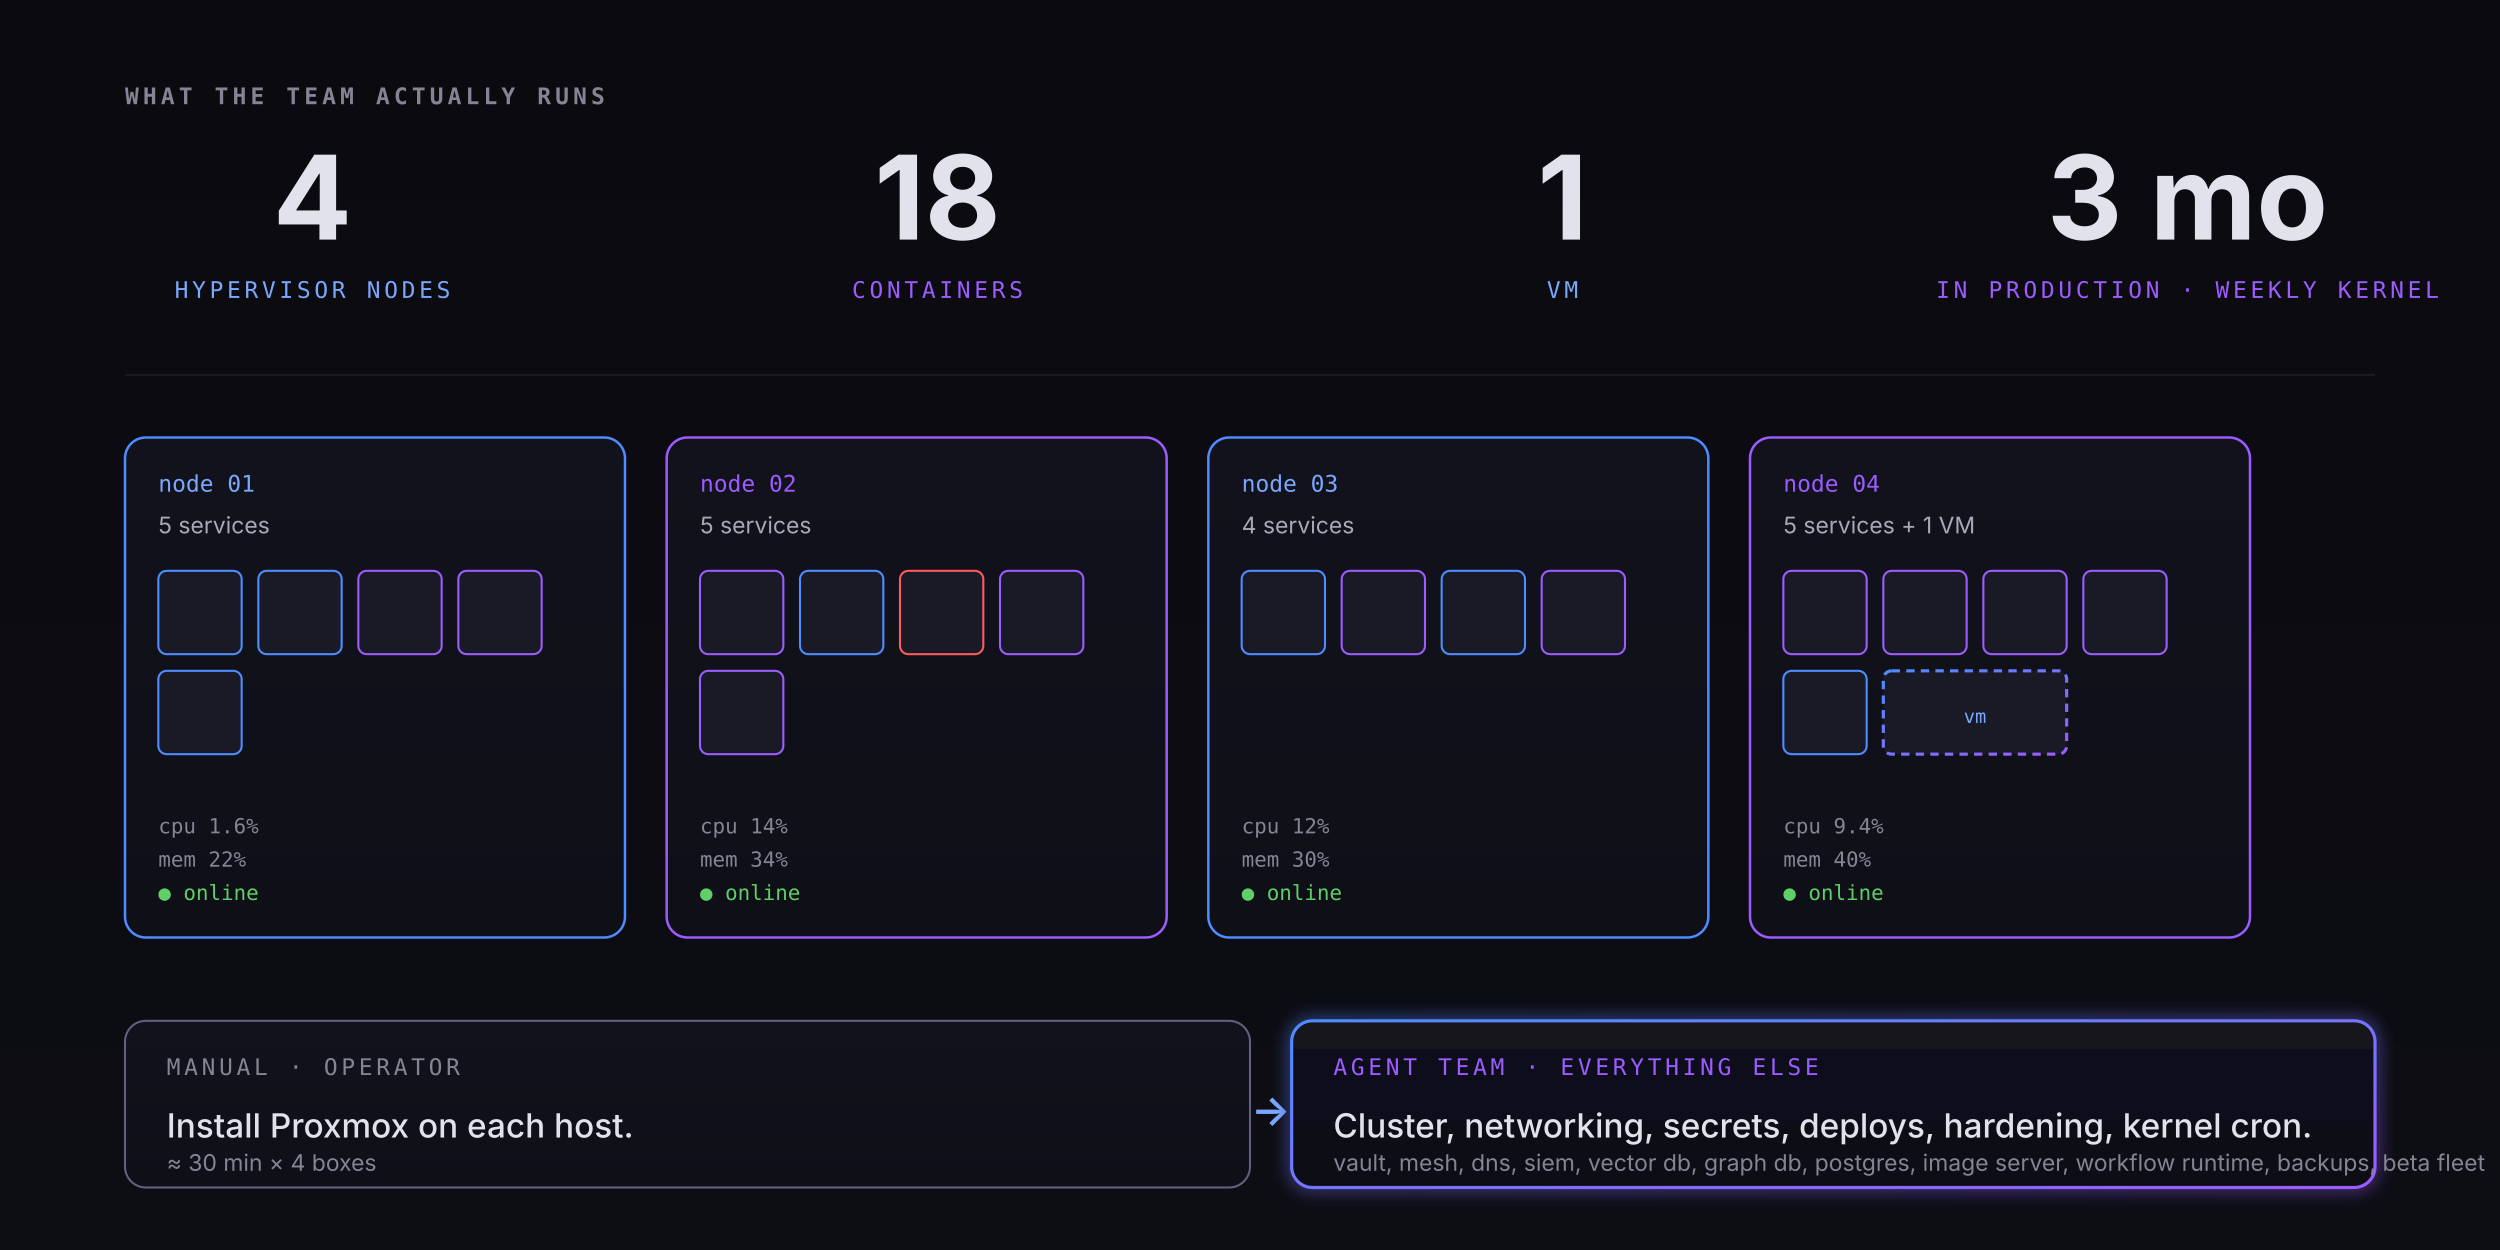
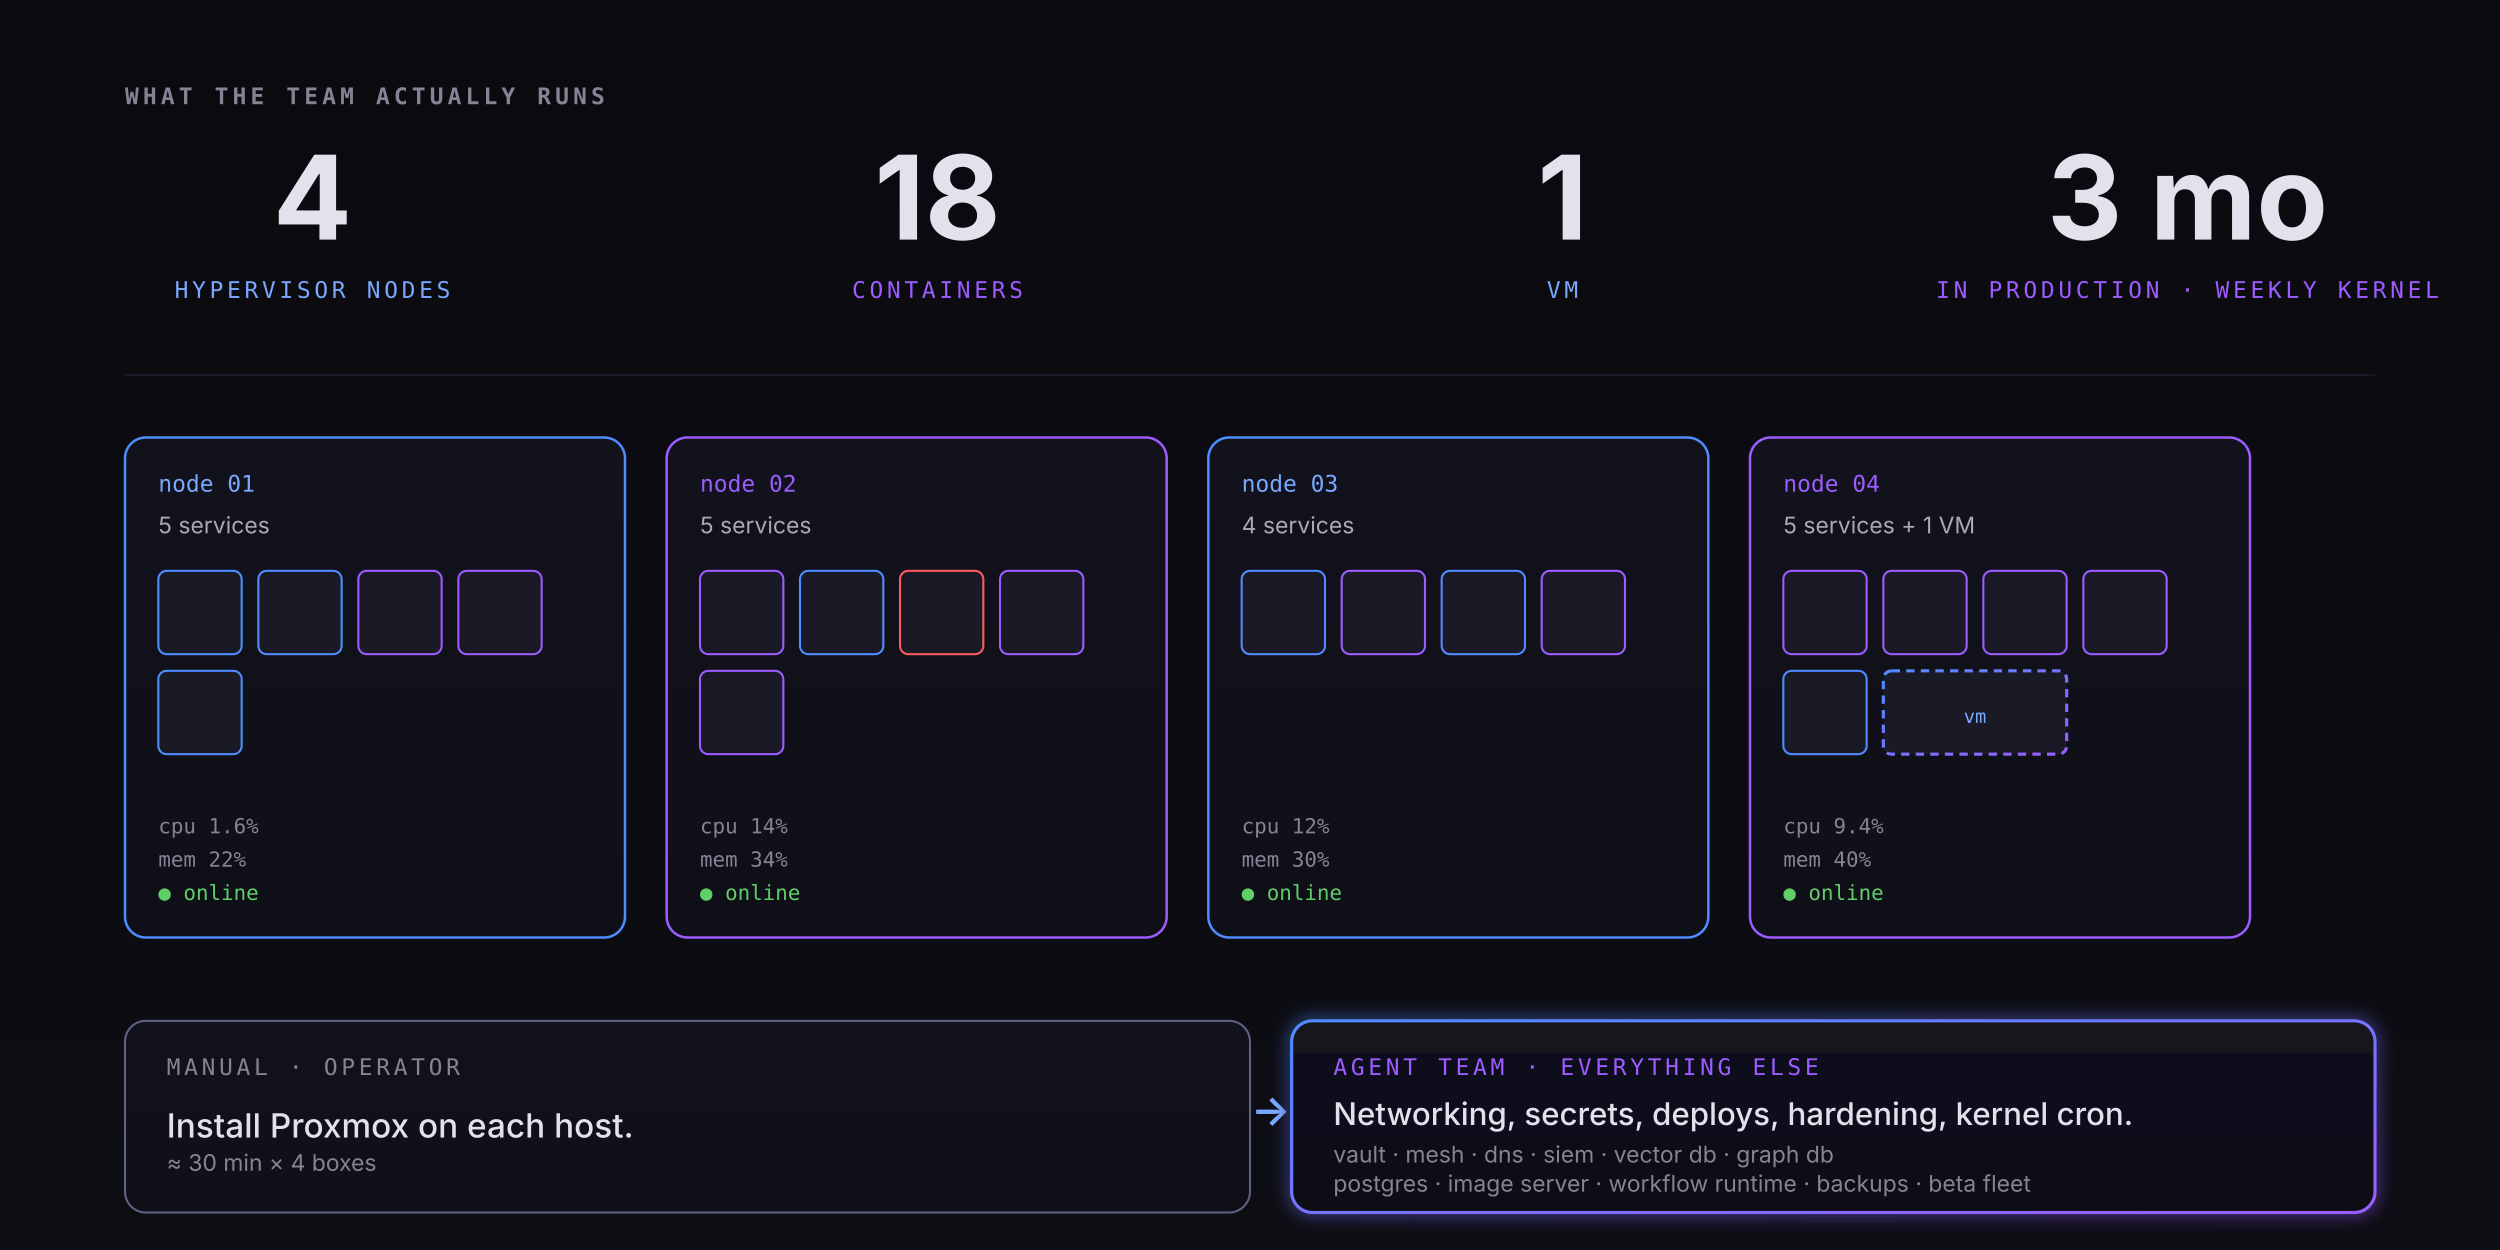
<svg xmlns="http://www.w3.org/2000/svg" viewBox="0 0 1200 600" role="img" aria-labelledby="csTitle csDesc" font-family="Inter, system-ui, sans-serif">
  <defs>
    <linearGradient id="csBg" x1="0" y1="0" x2="0" y2="1">
      <stop offset="0" stop-color="#0a0a0f" />
      <stop offset="1" stop-color="#0d0d14" />
    </linearGradient>
    <linearGradient id="csNode" x1="0" y1="0" x2="0" y2="1">
      <stop offset="0" stop-color="#12121c" />
      <stop offset="1" stop-color="#0f0f18" />
    </linearGradient>
    <linearGradient id="csBrand" x1="0" y1="0" x2="1" y2="1">
      <stop offset="0" stop-color="#4f8cff" />
      <stop offset="1" stop-color="#9c5cff" />
    </linearGradient>
    <filter id="csGlow" x="-30%" y="-30%" width="160%" height="160%">
      <feGaussianBlur stdDeviation="4" result="b" />
      <feMerge>
        <feMergeNode in="b" />
        <feMergeNode in="SourceGraphic" />
      </feMerge>
    </filter>
  </defs>
  <rect width="1200" height="600" fill="url(#csBg)" />
  <g>
    <text x="60" y="50" fill="#848494" font-size="11" font-family="JetBrains Mono, ui-monospace, monospace" letter-spacing="0.18em" font-weight="600">WHAT THE TEAM ACTUALLY RUNS</text>
    <g>
      <text x="150" y="115" text-anchor="middle" fill="#e2e2ec" font-size="56" font-weight="700">4</text>
      <text x="150" y="143" text-anchor="middle" fill="#7aa8ff" font-size="11" font-family="JetBrains Mono, monospace" letter-spacing="0.16em">HYPERVISOR NODES</text>
    </g>
    <g>
      <text x="450" y="115" text-anchor="middle" fill="#e2e2ec" font-size="56" font-weight="700">18</text>
      <text x="450" y="143" text-anchor="middle" fill="#9c5cff" font-size="11" font-family="JetBrains Mono, monospace" letter-spacing="0.16em">CONTAINERS</text>
    </g>
    <g>
      <text x="750" y="115" text-anchor="middle" fill="#e2e2ec" font-size="56" font-weight="700">1</text>
      <text x="750" y="143" text-anchor="middle" fill="#7aa8ff" font-size="11" font-family="JetBrains Mono, monospace" letter-spacing="0.16em">VM</text>
    </g>
    <g>
      <text x="1050" y="115" text-anchor="middle" fill="#e2e2ec" font-size="56" font-weight="700">3 mo</text>
      <text x="1050" y="143" text-anchor="middle" fill="#9c5cff" font-size="11" font-family="JetBrains Mono, monospace" letter-spacing="0.16em">IN PRODUCTION · WEEKLY KERNEL</text>
    </g>
  </g>
  <line x1="60" y1="180" x2="1140" y2="180" stroke="#1a1a26" stroke-width="1" />
  <g>
    <g transform="translate(60,210)">
      <rect width="240" height="240" rx="10" fill="url(#csNode)" stroke="#4f8cff" stroke-width="1.2" />
      <text x="16" y="26" fill="#7aa8ff" font-size="11" font-family="JetBrains Mono, monospace">node 01</text>
      <text x="16" y="46" fill="#a8a8b8" font-size="11">5 services</text>
      <g>
        <rect x="16" y="64" width="40" height="40" rx="4" fill="#1a1a26" stroke="#4f8cff" stroke-width="1" />
        <rect x="64" y="64" width="40" height="40" rx="4" fill="#1a1a26" stroke="#4f8cff" stroke-width="1" />
        <rect x="112" y="64" width="40" height="40" rx="4" fill="#1a1a26" stroke="#9c5cff" stroke-width="1" />
        <rect x="160" y="64" width="40" height="40" rx="4" fill="#1a1a26" stroke="#9c5cff" stroke-width="1" />
        <rect x="16" y="112" width="40" height="40" rx="4" fill="#1a1a26" stroke="#4f8cff" stroke-width="1" />
      </g>
      <text x="16" y="190" fill="#848494" font-size="10" font-family="JetBrains Mono, monospace">cpu  1.6%</text>
      <text x="16" y="206" fill="#848494" font-size="10" font-family="JetBrains Mono, monospace">mem  22%</text>
      <text x="16" y="222" fill="#5fd068" font-size="10" font-family="JetBrains Mono, monospace">● online</text>
    </g>
    <g transform="translate(320,210)">
      <rect width="240" height="240" rx="10" fill="url(#csNode)" stroke="#9c5cff" stroke-width="1.2" />
      <text x="16" y="26" fill="#9c5cff" font-size="11" font-family="JetBrains Mono, monospace">node 02</text>
      <text x="16" y="46" fill="#a8a8b8" font-size="11">5 services</text>
      <g>
        <rect x="16" y="64" width="40" height="40" rx="4" fill="#1a1a26" stroke="#9c5cff" stroke-width="1" />
        <rect x="64" y="64" width="40" height="40" rx="4" fill="#1a1a26" stroke="#4f8cff" stroke-width="1" />
        <rect x="112" y="64" width="40" height="40" rx="4" fill="#1a1a26" stroke="#ff5a5f" stroke-width="1" />
        <rect x="160" y="64" width="40" height="40" rx="4" fill="#1a1a26" stroke="#9c5cff" stroke-width="1" />
        <rect x="16" y="112" width="40" height="40" rx="4" fill="#1a1a26" stroke="#9c5cff" stroke-width="1" />
      </g>
      <text x="16" y="190" fill="#848494" font-size="10" font-family="JetBrains Mono, monospace">cpu  14%</text>
      <text x="16" y="206" fill="#848494" font-size="10" font-family="JetBrains Mono, monospace">mem  34%</text>
      <text x="16" y="222" fill="#5fd068" font-size="10" font-family="JetBrains Mono, monospace">● online</text>
    </g>
    <g transform="translate(580,210)">
      <rect width="240" height="240" rx="10" fill="url(#csNode)" stroke="#4f8cff" stroke-width="1.2" />
      <text x="16" y="26" fill="#7aa8ff" font-size="11" font-family="JetBrains Mono, monospace">node 03</text>
      <text x="16" y="46" fill="#a8a8b8" font-size="11">4 services</text>
      <g>
        <rect x="16" y="64" width="40" height="40" rx="4" fill="#1a1a26" stroke="#4f8cff" stroke-width="1" />
        <rect x="64" y="64" width="40" height="40" rx="4" fill="#1a1a26" stroke="#9c5cff" stroke-width="1" />
        <rect x="112" y="64" width="40" height="40" rx="4" fill="#1a1a26" stroke="#4f8cff" stroke-width="1" />
        <rect x="160" y="64" width="40" height="40" rx="4" fill="#1a1a26" stroke="#9c5cff" stroke-width="1" />
      </g>
      <text x="16" y="190" fill="#848494" font-size="10" font-family="JetBrains Mono, monospace">cpu  12%</text>
      <text x="16" y="206" fill="#848494" font-size="10" font-family="JetBrains Mono, monospace">mem  30%</text>
      <text x="16" y="222" fill="#5fd068" font-size="10" font-family="JetBrains Mono, monospace">● online</text>
    </g>
    <g transform="translate(840,210)">
      <rect width="240" height="240" rx="10" fill="url(#csNode)" stroke="#9c5cff" stroke-width="1.2" />
      <text x="16" y="26" fill="#9c5cff" font-size="11" font-family="JetBrains Mono, monospace">node 04</text>
      <text x="16" y="46" fill="#a8a8b8" font-size="11">5 services + 1 VM</text>
      <g>
        <rect x="16" y="64" width="40" height="40" rx="4" fill="#1a1a26" stroke="#9c5cff" stroke-width="1" />
        <rect x="64" y="64" width="40" height="40" rx="4" fill="#1a1a26" stroke="#9c5cff" stroke-width="1" />
        <rect x="112" y="64" width="40" height="40" rx="4" fill="#1a1a26" stroke="#9c5cff" stroke-width="1" />
        <rect x="160" y="64" width="40" height="40" rx="4" fill="#1a1a26" stroke="#9c5cff" stroke-width="1" />
        <rect x="16" y="112" width="40" height="40" rx="4" fill="#1a1a26" stroke="#4f8cff" stroke-width="1" />
        <rect x="64" y="112" width="88" height="40" rx="4" fill="#1a1a26" stroke="url(#csBrand)" stroke-width="1.5" stroke-dasharray="4 3" />
        <text x="108" y="137" text-anchor="middle" fill="#7aa8ff" font-size="9" font-family="JetBrains Mono, monospace">vm</text>
      </g>
      <text x="16" y="190" fill="#848494" font-size="10" font-family="JetBrains Mono, monospace">cpu  9.4%</text>
      <text x="16" y="206" fill="#848494" font-size="10" font-family="JetBrains Mono, monospace">mem  40%</text>
      <text x="16" y="222" fill="#5fd068" font-size="10" font-family="JetBrains Mono, monospace">● online</text>
    </g>
  </g>
  <g>
    <g>
-       <rect x="60" y="490" width="540" height="80" rx="10" fill="url(#csNode)" stroke="#606080" stroke-width="1" />
+       <rect x="60" y="490" width="540" height="92" rx="10" fill="url(#csNode)" stroke="#606080" stroke-width="1" />
      <text x="80" y="516" fill="#848494" font-size="11" font-family="JetBrains Mono, monospace" letter-spacing="0.16em">MANUAL · OPERATOR</text>
      <text x="80" y="546" fill="#e2e2ec" font-size="16" font-weight="500">Install Proxmox on each host.</text>
      <text x="80" y="562" fill="#848494" font-size="11">≈ 30 min × 4 boxes</text>
    </g>
    <text x="610" y="540" text-anchor="middle" fill="#7aa8ff" font-size="20" font-weight="600">→</text>
    <g>
-       <rect x="620" y="490" width="520" height="80" rx="10" fill="url(#csNode)" stroke="url(#csBrand)" stroke-width="1.5" filter="url(#csGlow)" />
+       <rect x="620" y="490" width="520" height="92" rx="10" fill="url(#csNode)" stroke="url(#csBrand)" stroke-width="1.5" filter="url(#csGlow)" />
      <text x="640" y="516" fill="#9c5cff" font-size="11" font-family="JetBrains Mono, monospace" letter-spacing="0.16em">AGENT TEAM · EVERYTHING ELSE</text>
-       <text x="640" y="546" fill="#e2e2ec" font-size="16" font-weight="500">Cluster, networking, secrets, deploys, hardening, kernel cron.</text>
-       <text x="640" y="562" fill="#848494" font-size="11">vault, mesh, dns, siem, vector db, graph db, postgres, image server, workflow runtime, backups, beta fleet</text>
+       <text x="640" y="540" fill="#e2e2ec" font-size="15" font-weight="500">Networking, secrets, deploys, hardening, kernel cron.</text>
+       <text x="640" y="558" fill="#848494" font-size="11">vault · mesh · dns · siem · vector db · graph db</text>
+       <text x="640" y="572" fill="#848494" font-size="11">postgres · image server · workflow runtime · backups · beta fleet</text>
    </g>
  </g>
</svg>
